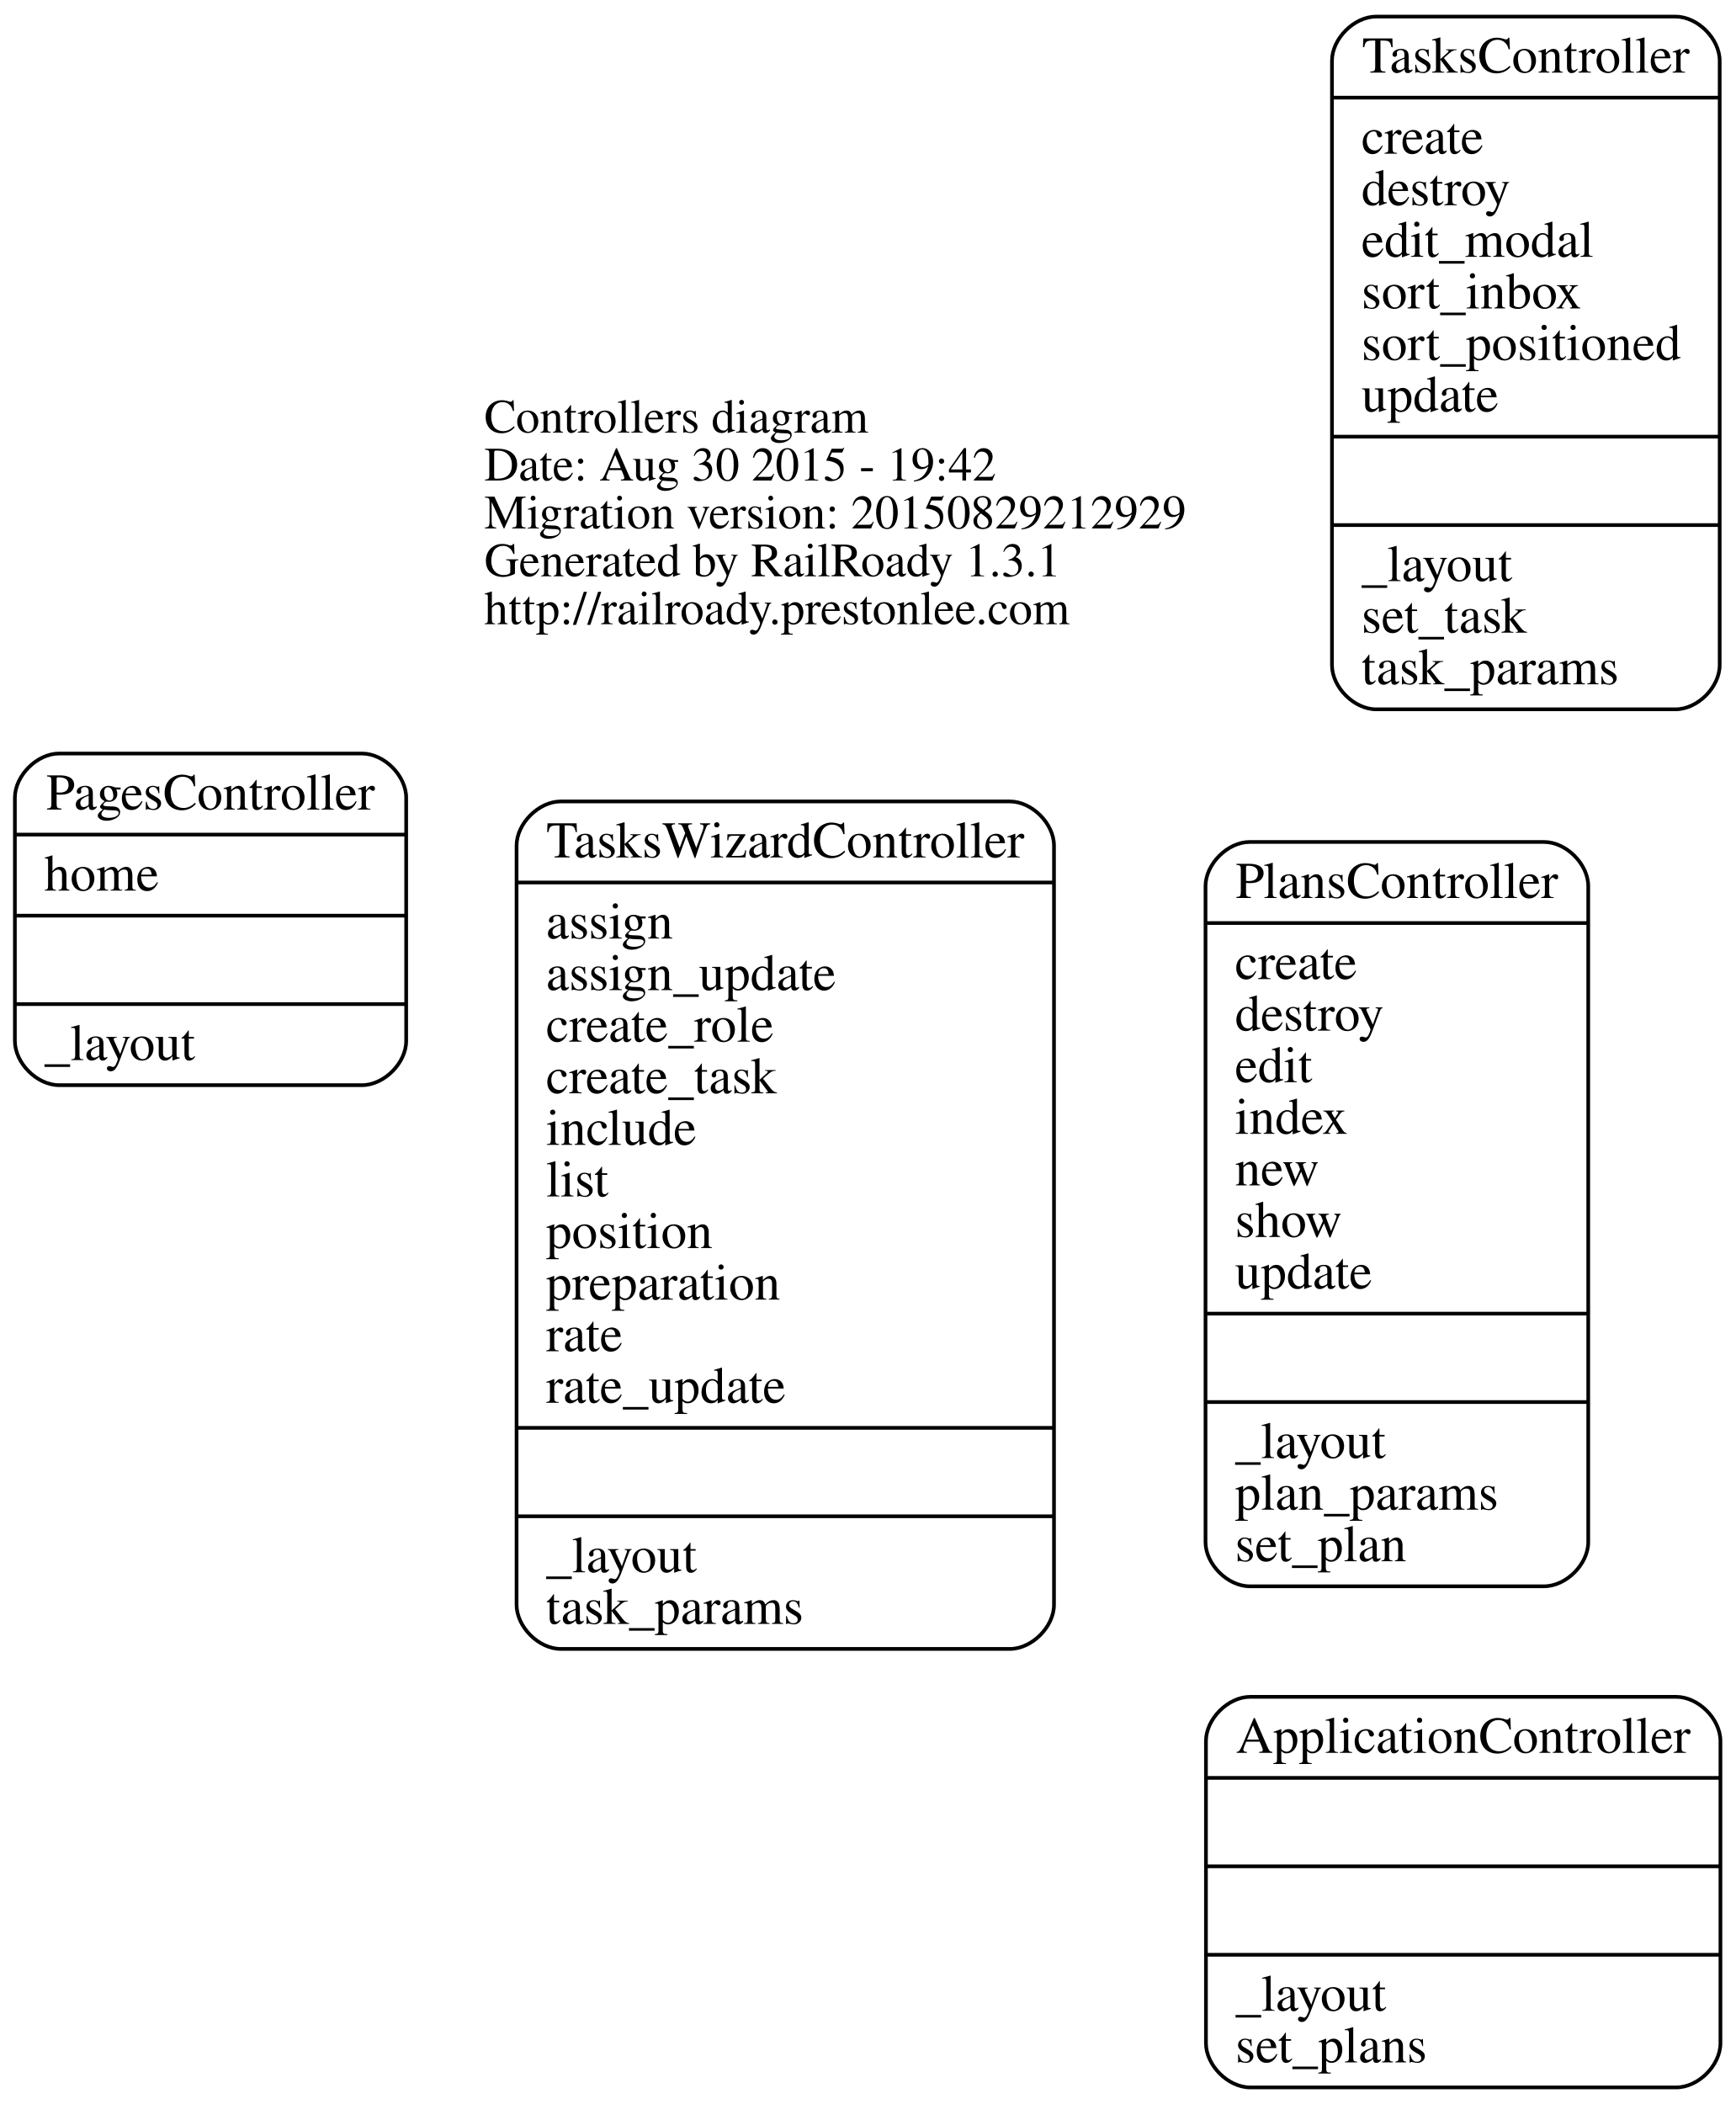
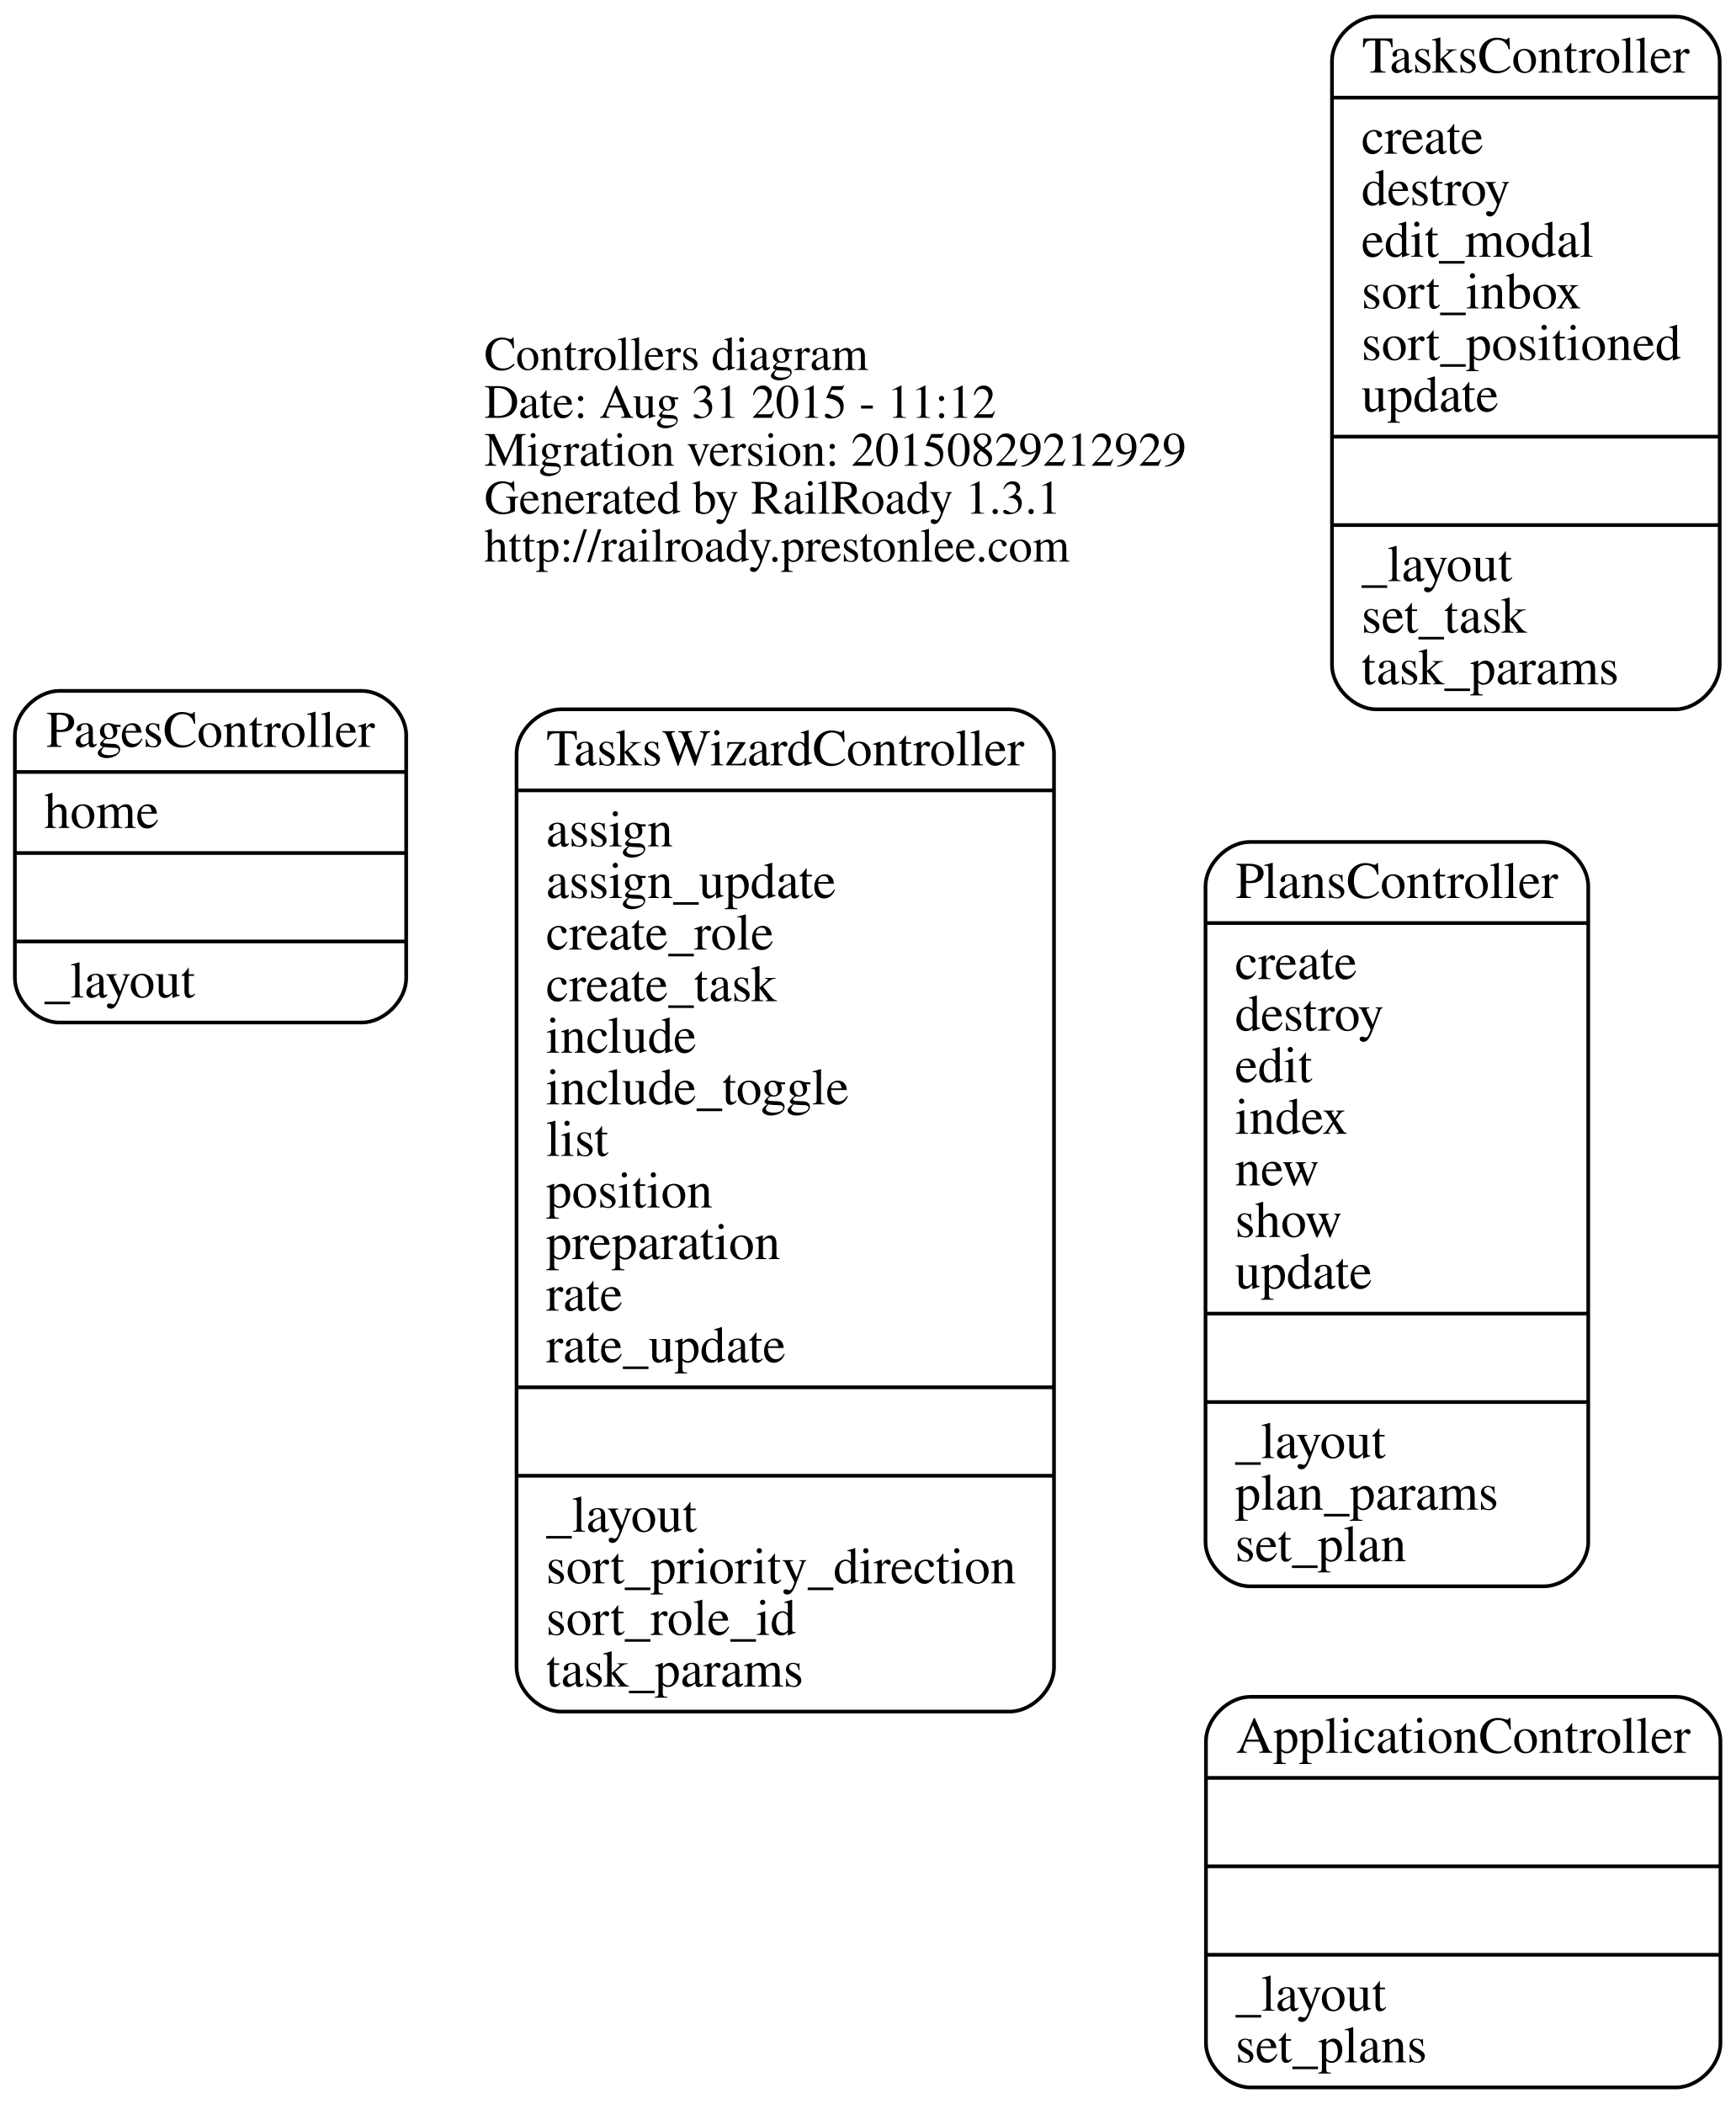
<svg xmlns="http://www.w3.org/2000/svg" width="471pt" height="571pt" viewBox="0.00 0.00 470.92 571.00">
  <g id="graph0" class="graph" transform="scale(1 1) rotate(0) translate(225.104 329.5)">
    <polygon fill="none" stroke="none" points="-225.104,241.5 -225.104,-329.5 245.821,-329.5 245.821,241.5 -225.104,241.5" />
    <g id="node1" class="node">
-       <text text-anchor="start" x="-93.688" y="-212.1" font-family="Times,serif" font-size="13.00">Controllers diagram</text>
-       <text text-anchor="start" x="-93.688" y="-199.1" font-family="Times,serif" font-size="13.00">Date: Aug 30 2015 - 19:42</text>
-       <text text-anchor="start" x="-93.688" y="-186.1" font-family="Times,serif" font-size="13.00">Migration version: 20150829212929</text>
-       <text text-anchor="start" x="-93.688" y="-173.1" font-family="Times,serif" font-size="13.00">Generated by RailRoady 1.3.1</text>
-       <text text-anchor="start" x="-93.688" y="-160.1" font-family="Times,serif" font-size="13.00">http://railroady.prestonlee.com</text>
+       <text text-anchor="start" x="-93.688" y="-229.1" font-family="Times,serif" font-size="13.00">Controllers diagram</text>
+       <text text-anchor="start" x="-93.688" y="-216.1" font-family="Times,serif" font-size="13.00">Date: Aug 31 2015 - 11:12</text>
+       <text text-anchor="start" x="-93.688" y="-203.1" font-family="Times,serif" font-size="13.00">Migration version: 20150829212929</text>
+       <text text-anchor="start" x="-93.688" y="-190.1" font-family="Times,serif" font-size="13.00">Generated by RailRoady 1.3.1</text>
+       <text text-anchor="start" x="-93.688" y="-177.1" font-family="Times,serif" font-size="13.00">http://railroady.prestonlee.com</text>
    </g>
    <g id="node2" class="node">
      <path fill="none" stroke="black" d="M114.179,237C114.179,237 229.821,237 229.821,237 235.821,237 241.821,231 241.821,225 241.821,225 241.821,143 241.821,143 241.821,137 235.821,131 229.821,131 229.821,131 114.179,131 114.179,131 108.179,131 102.179,137 102.179,143 102.179,143 102.179,225 102.179,225 102.179,231 108.179,237 114.179,237" />
      <text text-anchor="middle" x="172" y="146.2" font-family="Times,serif" font-size="14.00">ApplicationController</text>
      <polyline fill="none" stroke="black" points="102.179,153 241.821,153 " />
      <polyline fill="none" stroke="black" points="102.179,177 241.821,177 " />
      <polyline fill="none" stroke="black" points="102.179,201 241.821,201 " />
      <text text-anchor="start" x="110.179" y="216.2" font-family="Times,serif" font-size="14.00">_layout</text>
      <text text-anchor="start" x="110.179" y="230.2" font-family="Times,serif" font-size="14.00">set_plans</text>
    </g>
    <g id="node3" class="node">
-       <path fill="none" stroke="black" d="M-209.104,-35C-209.104,-35 -126.896,-35 -126.896,-35 -120.896,-35 -114.896,-41 -114.896,-47 -114.896,-47 -114.896,-113 -114.896,-113 -114.896,-119 -120.896,-125 -126.896,-125 -126.896,-125 -209.104,-125 -209.104,-125 -215.104,-125 -221.104,-119 -221.104,-113 -221.104,-113 -221.104,-47 -221.104,-47 -221.104,-41 -215.104,-35 -209.104,-35" />
-       <text text-anchor="middle" x="-168" y="-109.8" font-family="Times,serif" font-size="14.00">PagesController</text>
-       <polyline fill="none" stroke="black" points="-221.104,-103 -114.896,-103 " />
-       <text text-anchor="start" x="-213.104" y="-87.8" font-family="Times,serif" font-size="14.00">home</text>
-       <polyline fill="none" stroke="black" points="-221.104,-81 -114.896,-81 " />
-       <polyline fill="none" stroke="black" points="-221.104,-57 -114.896,-57 " />
-       <text text-anchor="start" x="-213.104" y="-41.8" font-family="Times,serif" font-size="14.00">_layout</text>
+       <path fill="none" stroke="black" d="M-209.104,-52C-209.104,-52 -126.896,-52 -126.896,-52 -120.896,-52 -114.896,-58 -114.896,-64 -114.896,-64 -114.896,-130 -114.896,-130 -114.896,-136 -120.896,-142 -126.896,-142 -126.896,-142 -209.104,-142 -209.104,-142 -215.104,-142 -221.104,-136 -221.104,-130 -221.104,-130 -221.104,-64 -221.104,-64 -221.104,-58 -215.104,-52 -209.104,-52" />
+       <text text-anchor="middle" x="-168" y="-126.8" font-family="Times,serif" font-size="14.00">PagesController</text>
+       <polyline fill="none" stroke="black" points="-221.104,-120 -114.896,-120 " />
+       <text text-anchor="start" x="-213.104" y="-104.8" font-family="Times,serif" font-size="14.00">home</text>
+       <polyline fill="none" stroke="black" points="-221.104,-98 -114.896,-98 " />
+       <polyline fill="none" stroke="black" points="-221.104,-74 -114.896,-74 " />
+       <text text-anchor="start" x="-213.104" y="-58.8" font-family="Times,serif" font-size="14.00">_layout</text>
    </g>
    <g id="node4" class="node">
      <path fill="none" stroke="black" d="M114.059,101C114.059,101 193.941,101 193.941,101 199.941,101 205.941,95 205.941,89 205.941,89 205.941,-89 205.941,-89 205.941,-95 199.941,-101 193.941,-101 193.941,-101 114.059,-101 114.059,-101 108.059,-101 102.059,-95 102.059,-89 102.059,-89 102.059,89 102.059,89 102.059,95 108.059,101 114.059,101" />
      <text text-anchor="middle" x="154" y="-85.8" font-family="Times,serif" font-size="14.00">PlansController</text>
      <polyline fill="none" stroke="black" points="102.059,-79 205.941,-79 " />
      <text text-anchor="start" x="110.059" y="-63.8" font-family="Times,serif" font-size="14.00">create</text>
      <text text-anchor="start" x="110.059" y="-49.8" font-family="Times,serif" font-size="14.00">destroy</text>
      <text text-anchor="start" x="110.059" y="-35.8" font-family="Times,serif" font-size="14.00">edit</text>
      <text text-anchor="start" x="110.059" y="-21.8" font-family="Times,serif" font-size="14.00">index</text>
      <text text-anchor="start" x="110.059" y="-7.8" font-family="Times,serif" font-size="14.00">new</text>
      <text text-anchor="start" x="110.059" y="6.2" font-family="Times,serif" font-size="14.00">show</text>
      <text text-anchor="start" x="110.059" y="20.2" font-family="Times,serif" font-size="14.00">update</text>
      <polyline fill="none" stroke="black" points="102.059,27 205.941,27 " />
      <polyline fill="none" stroke="black" points="102.059,51 205.941,51 " />
      <text text-anchor="start" x="110.059" y="66.2" font-family="Times,serif" font-size="14.00">_layout</text>
      <text text-anchor="start" x="110.059" y="80.2" font-family="Times,serif" font-size="14.00">plan_params</text>
      <text text-anchor="start" x="110.059" y="94.2" font-family="Times,serif" font-size="14.00">set_plan</text>
    </g>
    <g id="node5" class="node">
      <path fill="none" stroke="black" d="M148.385,-137C148.385,-137 229.615,-137 229.615,-137 235.615,-137 241.615,-143 241.615,-149 241.615,-149 241.615,-313 241.615,-313 241.615,-319 235.615,-325 229.615,-325 229.615,-325 148.385,-325 148.385,-325 142.385,-325 136.385,-319 136.385,-313 136.385,-313 136.385,-149 136.385,-149 136.385,-143 142.385,-137 148.385,-137" />
      <text text-anchor="middle" x="189" y="-309.8" font-family="Times,serif" font-size="14.00">TasksController</text>
      <polyline fill="none" stroke="black" points="136.385,-303 241.615,-303 " />
      <text text-anchor="start" x="144.385" y="-287.8" font-family="Times,serif" font-size="14.00">create</text>
      <text text-anchor="start" x="144.385" y="-273.8" font-family="Times,serif" font-size="14.00">destroy</text>
      <text text-anchor="start" x="144.385" y="-259.8" font-family="Times,serif" font-size="14.00">edit_modal</text>
      <text text-anchor="start" x="144.385" y="-245.8" font-family="Times,serif" font-size="14.00">sort_inbox</text>
      <text text-anchor="start" x="144.385" y="-231.8" font-family="Times,serif" font-size="14.00">sort_positioned</text>
      <text text-anchor="start" x="144.385" y="-217.8" font-family="Times,serif" font-size="14.00">update</text>
      <polyline fill="none" stroke="black" points="136.385,-211 241.615,-211 " />
      <polyline fill="none" stroke="black" points="136.385,-187 241.615,-187 " />
      <text text-anchor="start" x="144.385" y="-171.8" font-family="Times,serif" font-size="14.00">_layout</text>
      <text text-anchor="start" x="144.385" y="-157.8" font-family="Times,serif" font-size="14.00">set_task</text>
      <text text-anchor="start" x="144.385" y="-143.8" font-family="Times,serif" font-size="14.00">task_params</text>
    </g>
    <g id="node6" class="node">
-       <path fill="none" stroke="black" d="M-72.935,118C-72.935,118 48.935,118 48.935,118 54.935,118 60.935,112 60.935,106 60.935,106 60.935,-100 60.935,-100 60.935,-106 54.935,-112 48.935,-112 48.935,-112 -72.935,-112 -72.935,-112 -78.935,-112 -84.935,-106 -84.935,-100 -84.935,-100 -84.935,106 -84.935,106 -84.935,112 -78.935,118 -72.935,118" />
-       <text text-anchor="middle" x="-12" y="-96.8" font-family="Times,serif" font-size="14.00">TasksWizardController</text>
-       <polyline fill="none" stroke="black" points="-84.935,-90 60.935,-90 " />
-       <text text-anchor="start" x="-76.935" y="-74.8" font-family="Times,serif" font-size="14.00">assign</text>
-       <text text-anchor="start" x="-76.935" y="-60.8" font-family="Times,serif" font-size="14.00">assign_update</text>
-       <text text-anchor="start" x="-76.935" y="-46.8" font-family="Times,serif" font-size="14.00">create_role</text>
-       <text text-anchor="start" x="-76.935" y="-32.8" font-family="Times,serif" font-size="14.00">create_task</text>
-       <text text-anchor="start" x="-76.935" y="-18.8" font-family="Times,serif" font-size="14.00">include</text>
-       <text text-anchor="start" x="-76.935" y="-4.8" font-family="Times,serif" font-size="14.00">list</text>
-       <text text-anchor="start" x="-76.935" y="9.2" font-family="Times,serif" font-size="14.00">position</text>
-       <text text-anchor="start" x="-76.935" y="23.2" font-family="Times,serif" font-size="14.00">preparation</text>
-       <text text-anchor="start" x="-76.935" y="37.2" font-family="Times,serif" font-size="14.00">rate</text>
-       <text text-anchor="start" x="-76.935" y="51.2" font-family="Times,serif" font-size="14.00">rate_update</text>
-       <polyline fill="none" stroke="black" points="-84.935,58 60.935,58 " />
-       <polyline fill="none" stroke="black" points="-84.935,82 60.935,82 " />
-       <text text-anchor="start" x="-76.935" y="97.2" font-family="Times,serif" font-size="14.00">_layout</text>
-       <text text-anchor="start" x="-76.935" y="111.2" font-family="Times,serif" font-size="14.00">task_params</text>
+       <path fill="none" stroke="black" d="M-72.935,135C-72.935,135 48.935,135 48.935,135 54.935,135 60.935,129 60.935,123 60.935,123 60.935,-125 60.935,-125 60.935,-131 54.935,-137 48.935,-137 48.935,-137 -72.935,-137 -72.935,-137 -78.935,-137 -84.935,-131 -84.935,-125 -84.935,-125 -84.935,123 -84.935,123 -84.935,129 -78.935,135 -72.935,135" />
+       <text text-anchor="middle" x="-12" y="-121.8" font-family="Times,serif" font-size="14.00">TasksWizardController</text>
+       <polyline fill="none" stroke="black" points="-84.935,-115 60.935,-115 " />
+       <text text-anchor="start" x="-76.935" y="-99.8" font-family="Times,serif" font-size="14.00">assign</text>
+       <text text-anchor="start" x="-76.935" y="-85.8" font-family="Times,serif" font-size="14.00">assign_update</text>
+       <text text-anchor="start" x="-76.935" y="-71.8" font-family="Times,serif" font-size="14.00">create_role</text>
+       <text text-anchor="start" x="-76.935" y="-57.8" font-family="Times,serif" font-size="14.00">create_task</text>
+       <text text-anchor="start" x="-76.935" y="-43.8" font-family="Times,serif" font-size="14.00">include</text>
+       <text text-anchor="start" x="-76.935" y="-29.8" font-family="Times,serif" font-size="14.00">include_toggle</text>
+       <text text-anchor="start" x="-76.935" y="-15.8" font-family="Times,serif" font-size="14.00">list</text>
+       <text text-anchor="start" x="-76.935" y="-1.8" font-family="Times,serif" font-size="14.00">position</text>
+       <text text-anchor="start" x="-76.935" y="12.2" font-family="Times,serif" font-size="14.00">preparation</text>
+       <text text-anchor="start" x="-76.935" y="26.2" font-family="Times,serif" font-size="14.00">rate</text>
+       <text text-anchor="start" x="-76.935" y="40.2" font-family="Times,serif" font-size="14.00">rate_update</text>
+       <polyline fill="none" stroke="black" points="-84.935,47 60.935,47 " />
+       <polyline fill="none" stroke="black" points="-84.935,71 60.935,71 " />
+       <text text-anchor="start" x="-76.935" y="86.2" font-family="Times,serif" font-size="14.00">_layout</text>
+       <text text-anchor="start" x="-76.935" y="100.2" font-family="Times,serif" font-size="14.00">sort_priority_direction</text>
+       <text text-anchor="start" x="-76.935" y="114.2" font-family="Times,serif" font-size="14.00">sort_role_id</text>
+       <text text-anchor="start" x="-76.935" y="128.2" font-family="Times,serif" font-size="14.00">task_params</text>
    </g>
  </g>
</svg>
